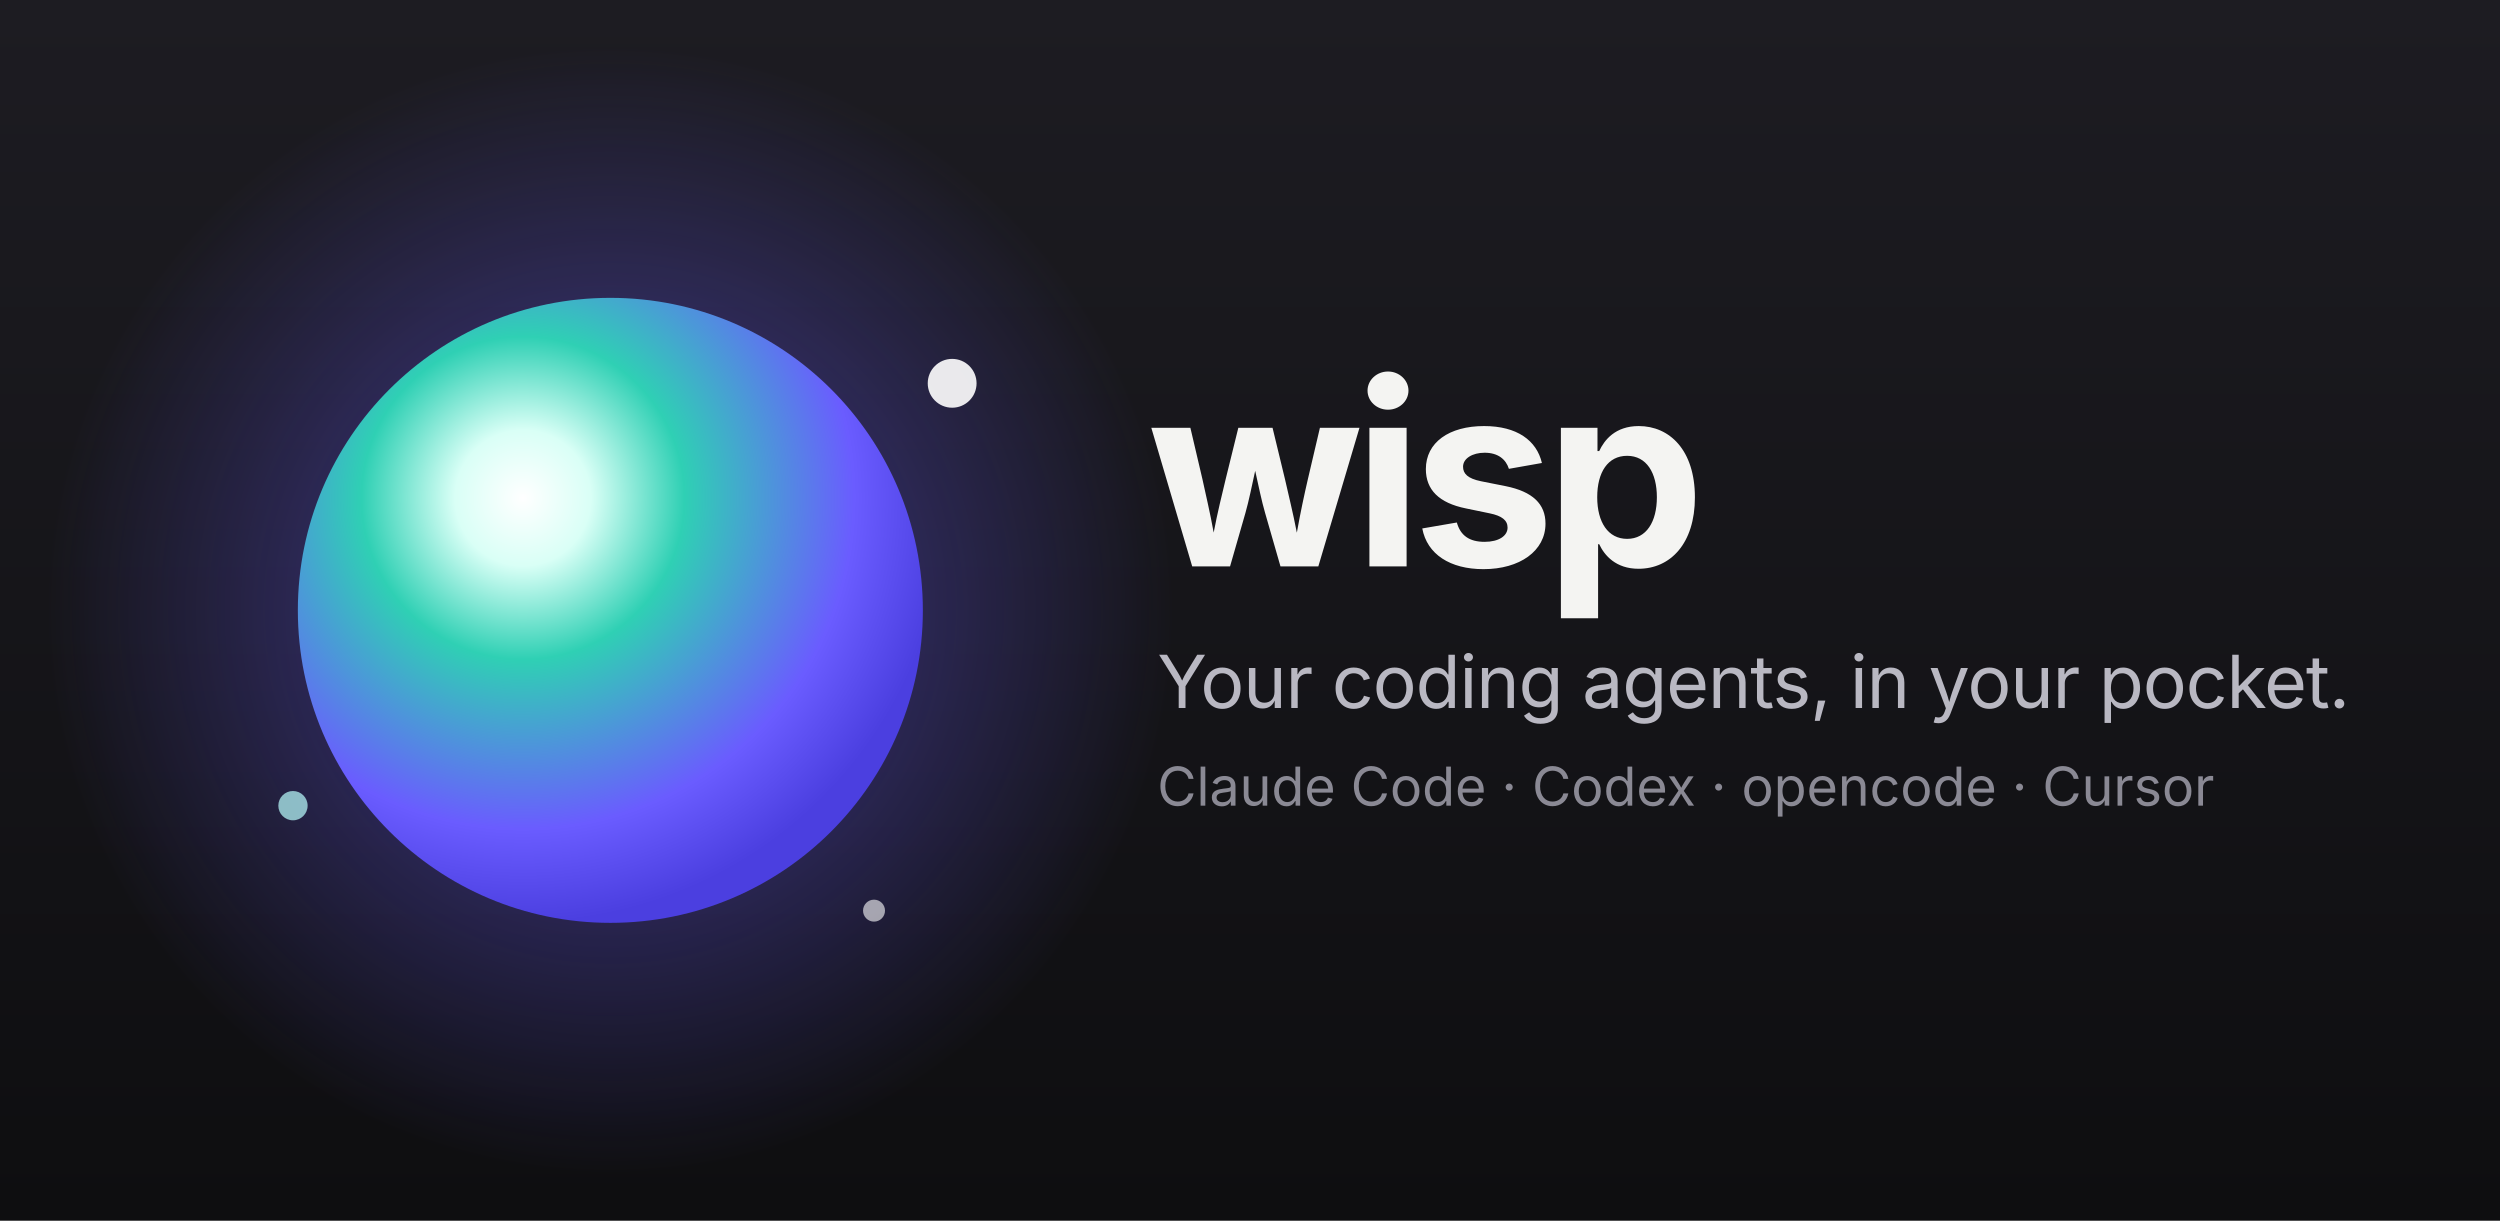
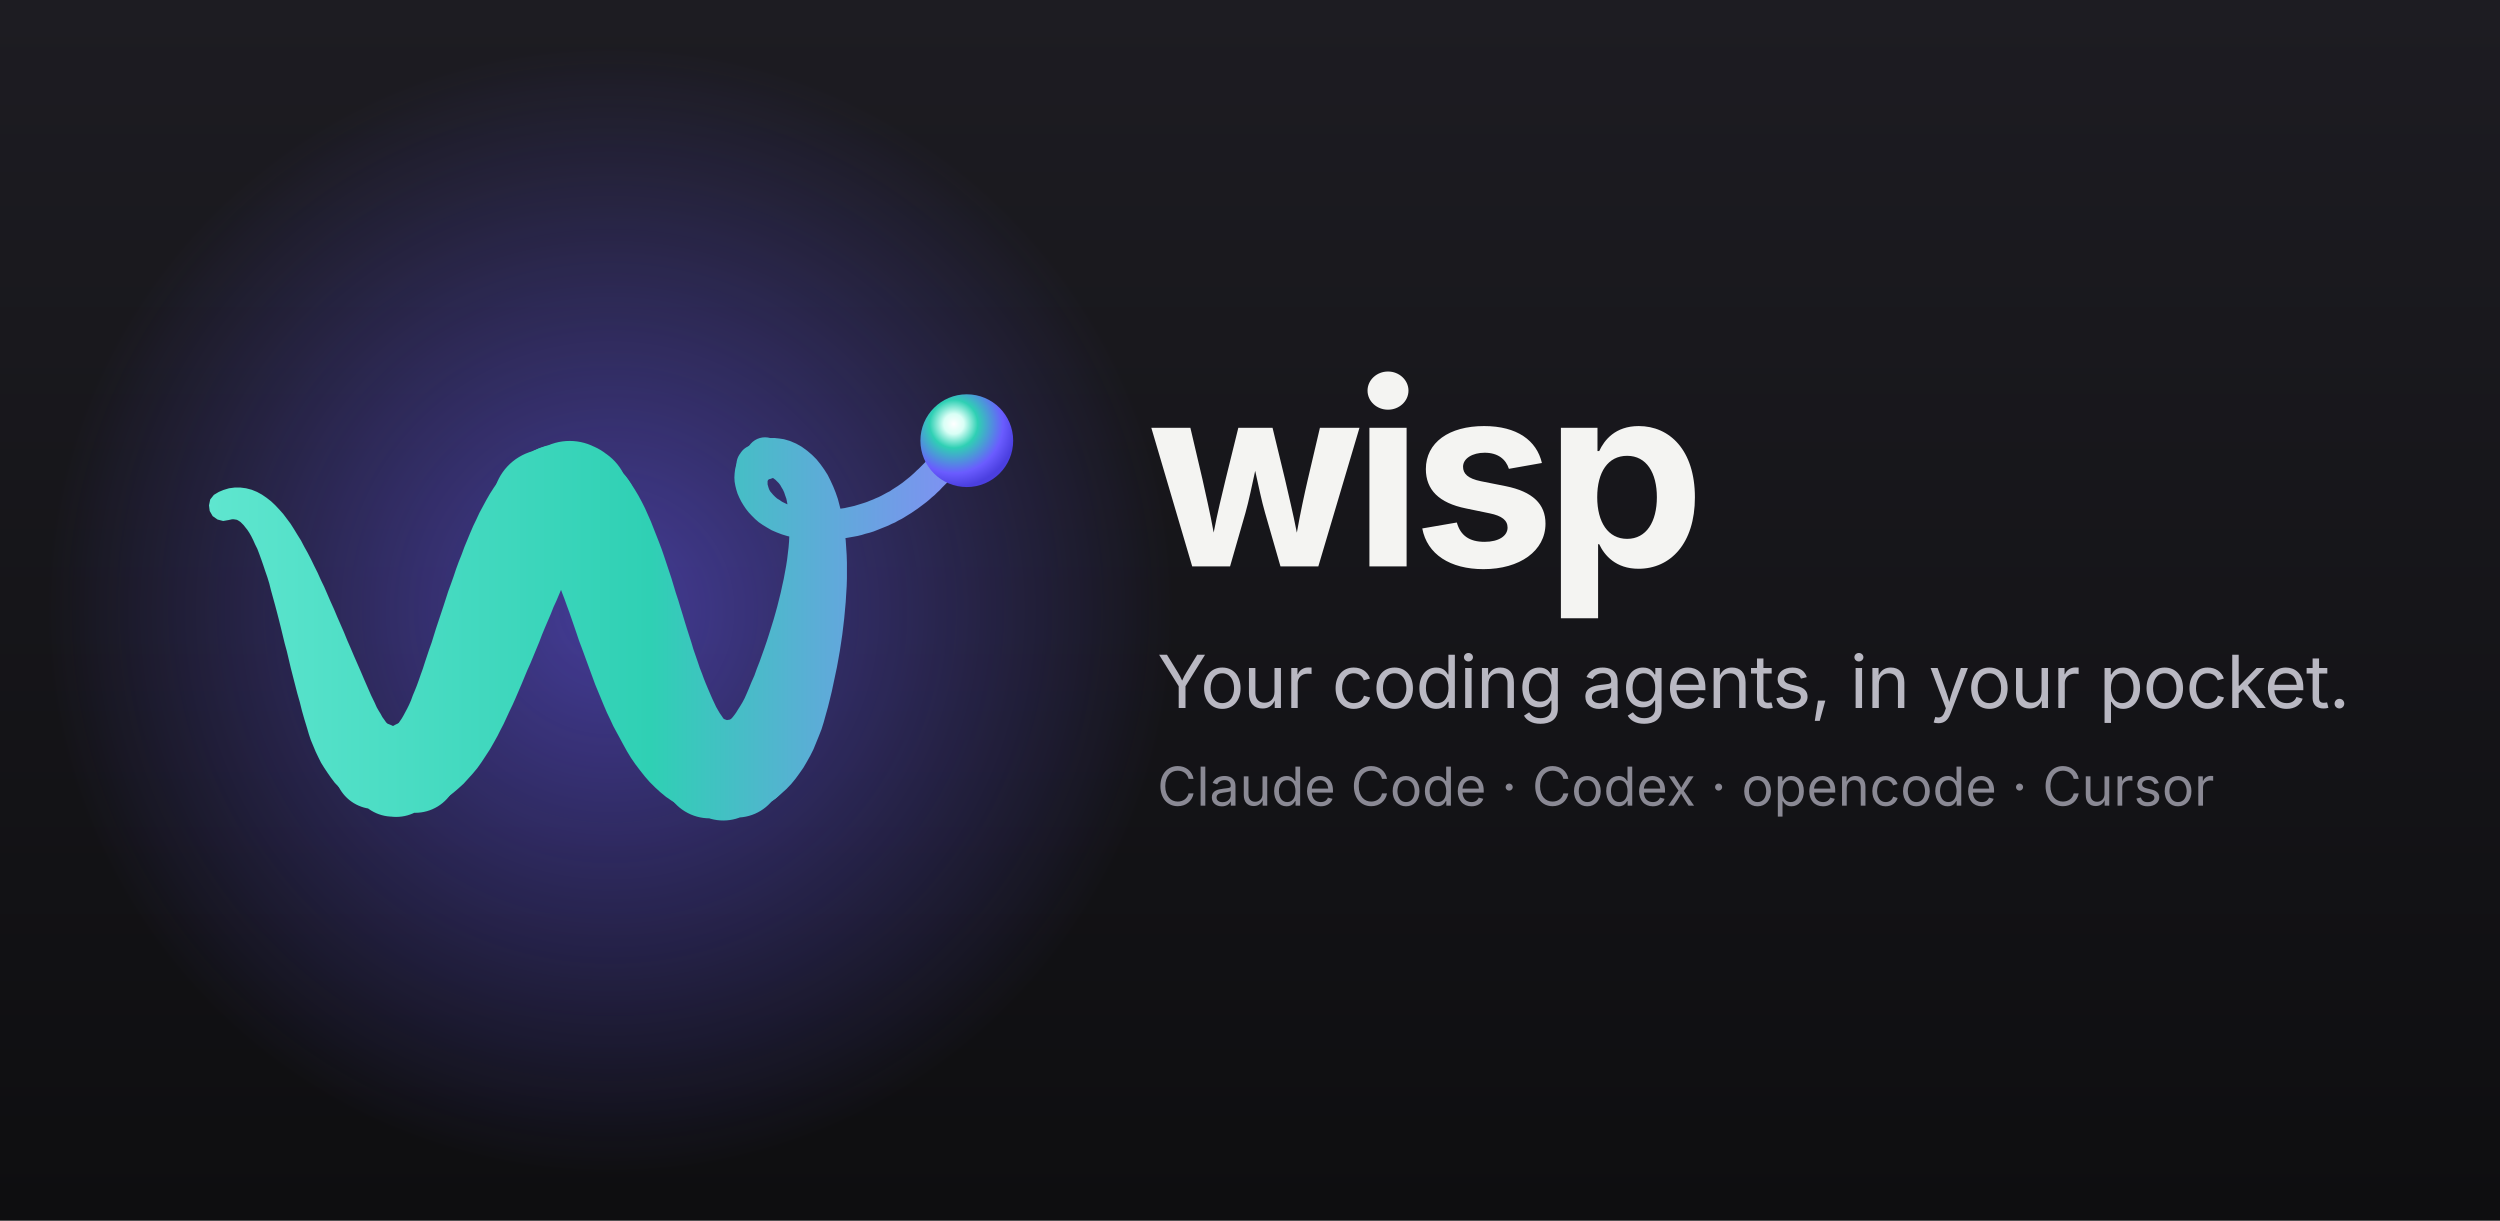
<svg xmlns="http://www.w3.org/2000/svg" width="1024" height="500" viewBox="0 0 1024 500">
  <defs>
    <linearGradient id="bg" x1="0" y1="0" x2="0" y2="1">
      <stop offset="0" stop-color="#1d1c22" />
      <stop offset="1" stop-color="#0e0e10" />
    </linearGradient>
    <radialGradient id="glow" cx="50%" cy="50%" r="50%">
      <stop offset="0" stop-color="#6a5cff" stop-opacity=".55" />
      <stop offset="1" stop-color="#6a5cff" stop-opacity="0" />
    </radialGradient>
+     <linearGradient id="ink" x1="85" y1="0" x2="415" y2="0" gradientUnits="userSpaceOnUse">
+       <stop offset="0" stop-color="#5fe6cf" />
+       <stop offset=".55" stop-color="#2fd0b4" />
+       <stop offset="1" stop-color="#8f84ff" />
+     </linearGradient>
    <radialGradient id="orb" cx="36%" cy="32%" r="68%">
      <stop offset="0" stop-color="#fff" />
      <stop offset=".16" stop-color="#d9fff6" />
      <stop offset=".38" stop-color="#2fd0b4" />
      <stop offset=".78" stop-color="#6a5cff" />
      <stop offset="1" stop-color="#4b3fe0" />
    </radialGradient>
  </defs>
  <rect width="1024" height="500" fill="url(#bg)" />
  <circle cx="250" cy="250" r="230" fill="url(#glow)" />
-   <circle cx="250" cy="250" r="128" fill="url(#orb)" />
-   <circle cx="390" cy="157" r="10" fill="#fff" opacity=".9" />
-   <circle cx="120" cy="330" r="6" fill="#bff" opacity=".7" />
-   <circle cx="358" cy="373" r="4.5" fill="#fff" opacity=".6" />
+   <path d="M93.7,213L95,212.7L95.8,212.7L96.4,212.8L97,212.9L97.4,213.1L97.9,213.4L98.5,213.8L99.1,214.4L99.8,215.1L100.5,216L101.3,217L102.1,218.2L102.9,219.6L103.7,221.2L104.5,223L105.4,224.8L106.2,226.9L107,229.1L107.8,231.4L108.6,233.8L109.5,236.4L110.3,239L111,241.8L111.8,244.7L112.6,247.6L113.4,250.6L114.2,253.7L115,256.9L115.8,260.2L116.6,263.5L117.5,266.8L118.3,270.2L119.1,273.6L120,277.1L120.9,280.6L121.8,284.1L122.8,287.6L123.7,291.2L124.7,294.7L125.8,298.3L126.5,300.7L127.3,303.1L128.3,305.5L129.3,307.9L130.4,310.2L131.5,312.4L132.8,314.5L134.2,316.6L135.6,318.6L137.1,320.6L138.8,322.4L140.6,324.2L142.5,325.8L144.6,327.4L146.7,328.8L149.1,330L151.5,331.1L154.1,332L156.8,332.7L159.6,333.1L162.4,333.3L165.2,333.2L168.1,332.9L170.8,332.3L173.6,331.5L176.2,330.5L178.7,329.3L181.2,327.9L183.5,326.4L185.7,324.7L187.8,322.9L189.9,321L191.8,318.9L193.7,316.8L195.6,314.5L197.3,312.1L199,309.5L200.7,306.9L202.3,304.1L203.8,301.4L205,299L206.3,296.5L207.5,293.9L208.7,291.3L210,288.6L211.2,285.9L212.4,283.1L213.6,280.3L214.8,277.4L216,274.5L217.3,271.6L218.5,268.7L219.7,265.8L220.9,262.9L222,260L223.2,257.1L224.4,254.3L225.6,251.5L226.7,248.7L227.9,246.1L229,243.5L230.1,240.9L231.2,238.5L232.3,236.2L233.4,234.1L234.4,232L235.4,230.2L236.4,228.4L237.3,226.9L238.1,225.6L238.8,224.6L239.4,223.8L239.8,223.3L240,223.1L239.9,223.2L239.4,223.6L238.3,224.3L236.5,225.2L234.1,225.9L231,226.2L228,225.9L225.3,225.1L223.4,224.2L222.1,223.4L221.4,222.8L221.1,222.5L221.2,222.7L221.5,223.1L222,223.8L222.6,224.8L223.3,226.1L224,227.6L224.8,229.3L225.7,231.2L226.5,233.2L227.4,235.4L228.3,237.7L229.3,240.2L230.2,242.7L231.2,245.3L232.2,248.1L233.2,250.8L234.2,253.7L235.2,256.6L236.2,259.5L237.2,262.5L238.3,265.4L239.4,268.4L240.5,271.4L241.6,274.4L242.7,277.4L243.8,280.4L245,283.3L246.2,286.2L247.4,289.1L248.6,291.9L249.9,294.6L251.2,297.4L252.6,300L253.8,302.2L255.2,304.8L256.8,307.7L258.5,310.5L260.3,313.1L262.2,315.6L264.1,318L266.1,320.3L268.3,322.5L270.5,324.5L272.8,326.4L275.3,328.1L277.9,329.7L280.6,331.1L283.5,332.3L286.4,333.3L289.4,334L292.5,334.5L295.7,334.6L298.8,334.5L301.9,334.1L304.9,333.4L307.8,332.5L310.5,331.4L313.2,330L315.6,328.5L318,326.8L320.1,325L322.2,323.1L324.1,321.1L325.9,318.9L327.5,316.7L329.1,314.4L330.5,312L331.9,309.5L333.2,306.9L334.3,304.2L335.4,301.5L336.5,298.7L337.4,295.8L338.2,292.9L339.1,289.7L339.9,286.5L340.7,283.2L341.4,279.9L342.1,276.6L342.8,273.3L343.4,270L344,266.6L344.5,263.3L345,259.9L345.4,256.6L345.8,253.2L346.1,249.9L346.4,246.6L346.6,243.3L346.8,240.1L346.9,236.9L346.9,233.7L346.9,230.5L346.8,227.4L346.6,224.3L346.4,221.3L346,218.4L345.6,215.5L345.2,212.6L344.6,209.8L343.9,207.1L343.2,204.4L342.3,201.8L341.3,199.3L340.2,196.9L339,194.5L337.6,192.3L336.1,190.2L334.4,188.1L332.6,186.3L330.6,184.6L328.4,183L326.1,181.7L323.5,180.6L321.1,179.9L319.1,179.6L317.1,179.4L315.1,179.5L313.1,179.8L311.2,180.3L309.4,181.1L307.7,182L306.2,183.2L304.8,184.5L303.7,185.9L302.8,187.4L302,189L301.5,190.6L301.1,192.3L300.9,193.9L300.8,195.6L300.9,197.3L301.2,199L301.6,200.6L302.1,202.2L302.8,203.8L303.6,205.4L304.5,206.9L305.5,208.4L306.6,209.8L307.9,211.2L309.3,212.6L310.8,213.9L312.4,215L314.2,216.1L316.1,217.2L318.2,218.1L320.3,218.9L322.6,219.6L325,220.1L327.5,220.6L330.2,220.9L332.9,221.1L335.8,221.2L337.7,221.2L339.5,221.1L341.2,221L343,220.8L344.7,220.6L346.4,220.4L348.1,220.1L349.8,219.8L351.4,219.5L353,219.1L354.6,218.6L356.2,218.2L357.8,217.7L359.3,217.1L360.8,216.5L362.3,215.9L363.8,215.3L365.2,214.6L366.6,214L368,213.2L369.4,212.5L370.7,211.7L372,210.9L373.3,210.1L374.6,209.2L375.8,208.4L377,207.5L378.2,206.6L379.4,205.7L380.6,204.7L381.7,203.7L382.8,202.8L383.8,201.8L384.9,200.8L385.9,199.7L386.9,198.7L387.9,197.7L388.9,196.6L389.8,195.5L390.7,194.5L391.9,192.4L392.1,190L391.5,187.7L390,185.9L387.9,184.7L385.5,184.4L383.2,185.1L381.3,186.6L380.5,187.5L379.7,188.4L378.9,189.4L378.1,190.2L377.2,191.1L376.3,192L375.4,192.8L374.5,193.7L373.6,194.5L372.7,195.3L371.7,196.1L370.7,196.9L369.7,197.7L368.7,198.4L367.7,199.1L366.6,199.8L365.5,200.5L364.5,201.2L363.3,201.8L362.2,202.4L361.1,203L359.9,203.6L358.7,204.1L357.6,204.6L356.3,205.1L355.1,205.6L353.9,206L352.6,206.4L351.3,206.8L350,207.2L348.7,207.5L347.3,207.8L346,208.1L344.6,208.3L343.2,208.5L341.8,208.6L340.3,208.8L338.8,208.9L337.4,208.9L335.9,208.9L333.5,208.9L331.4,208.7L329.4,208.5L327.5,208.1L325.8,207.7L324.2,207.2L322.8,206.7L321.5,206.1L320.3,205.5L319.3,204.8L318.3,204.2L317.5,203.5L316.7,202.7L316.1,202L315.5,201.3L315.1,200.6L314.8,199.8L314.6,199.1L314.4,198.4L314.4,197.8L314.4,197.2L314.4,196.6L314.5,196.1L314.6,195.7L314.8,195.4L314.9,195.2L315.1,195L315.2,194.9L315.3,194.9L315.4,194.9L315.5,195L315.5,195L315.5,195.1L315.5,195.2L315.6,195.3L315.7,195.4L315.9,195.5L316.3,195.6L316.7,195.8L316.9,196L317.6,196.5L318.3,197.2L319,197.9L319.6,198.7L320.1,199.6L320.7,200.6L321.2,201.7L321.6,202.9L322.1,204.3L322.4,205.8L322.7,207.4L323,209.2L323.2,211L323.3,213L323.4,215L323.4,217.2L323.3,219.5L323.2,221.8L323,224.2L322.7,226.7L322.4,229.2L322,231.8L321.5,234.5L321,237.2L320.4,239.9L319.8,242.7L319.1,245.5L318.4,248.3L317.6,251.2L316.8,254L315.9,256.9L315,259.8L314.1,262.6L313.1,265.5L312.1,268.3L311.1,271.1L310,273.9L309,276.7L307.8,279.4L306.7,282.1L305.8,284.2L305,286L304.1,287.7L303.2,289.2L302.3,290.6L301.5,291.9L300.7,293L299.9,294L299.1,294.8L298.4,295.5L297.7,296.1L297.2,296.5L296.7,296.8L296.3,297L296,297.1L295.8,297.1L295.7,297.1L295.8,296.9L296,296.8L296.2,296.7L296.5,296.6L296.9,296.5L297.2,296.5L297.5,296.4L297.8,296.4L297.9,296.4L298,296.3L297.9,296.2L297.7,296L297.5,295.7L297.1,295.3L296.6,294.7L296.1,294L295.5,293.1L294.8,292.1L294.1,290.9L293.3,289.5L292.6,288L291.8,286.3L290.8,284L289.9,281.9L289.1,280L288.3,278L287.5,275.8L286.6,273.5L285.8,271.1L284.9,268.5L284,265.9L283.2,263.2L282.3,260.4L281.4,257.6L280.5,254.7L279.6,251.7L278.7,248.8L277.8,245.8L276.8,242.8L275.9,239.8L275,236.8L274,233.8L273,230.8L272,227.8L271,224.9L269.9,222L268.8,219.2L267.7,216.4L266.6,213.6L265.4,210.9L264.2,208.2L262.9,205.6L261.5,203L260,200.5L258.4,198L256.5,195.4L254.4,192.9L252,190.4L249.1,188L245.6,185.6L241.4,183.6L236.4,182.2L231,181.7L225.7,182.2L220.9,183.6L216.8,185.5L213.3,187.7L210.5,190L208,192.4L205.9,194.8L204,197.3L202.3,199.7L200.7,202.2L199.2,204.8L197.8,207.4L196.4,210L195.1,212.8L193.8,215.5L192.6,218.3L191.4,221.2L190.2,224.1L189.1,227.1L187.9,230.1L186.8,233.1L185.8,236.1L184.7,239.2L183.6,242.2L182.6,245.3L181.6,248.4L180.6,251.4L179.6,254.4L178.6,257.4L177.7,260.3L176.8,263.2L175.8,266L174.9,268.7L174,271.4L173.2,273.9L172.3,276.4L171.5,278.7L170.7,280.9L169.9,282.9L169.1,284.8L168.3,287L167.5,288.8L166.7,290.4L165.9,291.9L165.2,293.2L164.5,294.4L163.8,295.4L163.2,296.3L162.7,297L162.2,297.5L161.8,298L161.6,298.3L161.4,298.5L161.3,298.7L161.3,298.8L161.4,298.8L161.6,298.9L161.8,298.9L162.1,299L162.3,299.1L162.6,299.2L162.7,299.3L162.8,299.4L162.8,299.5L162.7,299.6L162.5,299.6L162.2,299.5L161.8,299.3L161.4,299L160.8,298.6L160.2,298.1L159.6,297.4L158.9,296.7L158.1,295.8L157.4,294.8L156.6,293.7L155.9,292.4L155.1,291.1L154.3,289.7L153.5,287.9L152,284.8L150.6,281.6L149.2,278.4L147.8,275.1L146.4,271.9L145,268.7L143.6,265.4L142.2,262.2L140.9,259L139.5,255.8L138.1,252.6L136.8,249.5L135.4,246.4L134.1,243.4L132.8,240.4L131.4,237.5L130.1,234.6L128.7,231.8L127.4,229.1L126,226.4L124.6,223.9L123.3,221.4L121.8,219L120.4,216.7L119,214.5L117.5,212.5L116,210.5L114.4,208.7L112.7,206.9L111,205.3L109.2,203.9L107.3,202.6L105.3,201.5L103.1,200.6L100.8,200L98.5,199.7L96.1,199.7L93.8,200L91.5,200.7L89.6,201.5L87.6,202.7L86.1,204.6L85.6,207L85.9,209.3L87.1,211.4L89.1,212.8L91.4,213.4Z" fill="url(#ink)" />
+   <path d="M137,313.5a16.6,16.6 0 1 0 33.1,0a16.6,16.6 0 1 0 -33.1,0M138.1,314.2a16.6,16.6 0 1 0 33.3,0a16.6,16.6 0 1 0 -33.3,0M139.2,314.8a16.7,16.7 0 1 0 33.5,0a16.7,16.7 0 1 0 -33.5,0M140.4,315.3a16.8,16.8 0 1 0 33.6,0a16.8,16.8 0 1 0 -33.6,0M141.5,315.7a16.9,16.9 0 1 0 33.8,0a16.9,16.9 0 1 0 -33.8,0M142.7,315.9a17,17 0 1 0 34,0a17,17 0 1 0 -34,0M143.9,316.1a17.1,17.1 0 1 0 34.1,0a17.1,17.1 0 1 0 -34.1,0M145.1,316.1a17.2,17.2 0 1 0 34.3,0a17.2,17.2 0 1 0 -34.3,0M146.3,316.1a17.2,17.2 0 1 0 34.5,0a17.2,17.2 0 1 0 -34.5,0M147.5,315.9a17.3,17.3 0 1 0 34.6,0a17.3,17.3 0 1 0 -34.6,0M148.7,315.6a17.4,17.4 0 1 0 34.8,0a17.4,17.4 0 1 0 -34.8,0M149.9,315.2a17.5,17.5 0 1 0 35,0a17.5,17.5 0 1 0 -35,0M151.2,314.6a17.6,17.6 0 1 0 35.2,0a17.6,17.6 0 1 0 -35.2,0M152.4,313.9a17.7,17.7 0 1 0 35.3,0a17.7,17.7 0 1 0 -35.3,0M201.9,207.7a22.2,22.2 0 1 0 44.3,0a22.2,22.2 0 1 0 -44.3,0M203,206.6a22.2,22.2 0 1 0 44.4,0a22.2,22.2 0 1 0 -44.4,0M204.2,205.7a22.2,22.2 0 1 0 44.4,0a22.2,22.2 0 1 0 -44.4,0M205.3,204.9a22.2,22.2 0 1 0 44.4,0a22.2,22.2 0 1 0 -44.4,0M206.5,204.4a22.2,22.2 0 1 0 44.4,0a22.2,22.2 0 1 0 -44.4,0M207.6,204a22.2,22.2 0 1 0 44.5,0a22.2,22.2 0 1 0 -44.5,0M208.8,203.9a22.2,22.2 0 1 0 44.5,0a22.2,22.2 0 1 0 -44.5,0M210,204a22.2,22.2 0 1 0 44.5,0a22.2,22.2 0 1 0 -44.5,0M211.1,204.4a22.3,22.3 0 1 0 44.5,0a22.3,22.3 0 1 0 -44.5,0M212.2,204.9a22.3,22.3 0 1 0 44.5,0a22.3,22.3 0 1 0 -44.5,0M213.3,205.7a22.3,22.3 0 1 0 44.5,0a22.3,22.3 0 1 0 -44.5,0M214.4,206.6a22.3,22.3 0 1 0 44.6,0a22.3,22.3 0 1 0 -44.6,0M215.5,207.7a22.3,22.3 0 1 0 44.6,0a22.3,22.3 0 1 0 -44.6,0M216.6,209a22.3,22.3 0 1 0 44.6,0a22.3,22.3 0 1 0 -44.6,0M268.4,313a19.5,19.5 0 1 0 39,0a19.5,19.5 0 1 0 -39,0M269.9,313.7a19.4,19.4 0 1 0 38.9,0a19.4,19.4 0 1 0 -38.9,0M271.3,314.4a19.4,19.4 0 1 0 38.7,0a19.4,19.4 0 1 0 -38.7,0M272.8,314.9a19.3,19.3 0 1 0 38.6,0a19.3,19.3 0 1 0 -38.6,0M274.3,315.2a19.2,19.2 0 1 0 38.4,0a19.2,19.2 0 1 0 -38.4,0M275.7,315.5a19.1,19.1 0 1 0 38.3,0a19.1,19.1 0 1 0 -38.3,0M277.2,315.6a19.1,19.1 0 1 0 38.1,0a19.1,19.1 0 1 0 -38.1,0M278.7,315.6a19,19 0 1 0 38,0a19,19 0 1 0 -38,0M280.1,315.4a18.9,18.9 0 1 0 37.8,0a18.9,18.9 0 1 0 -37.8,0M281.6,315.1a18.8,18.8 0 1 0 37.7,0a18.8,18.8 0 1 0 -37.7,0M283,314.7a18.8,18.8 0 1 0 37.5,0a18.8,18.8 0 1 0 -37.5,0M284.5,314.2a18.7,18.7 0 1 0 37.4,0a18.7,18.7 0 1 0 -37.4,0M285.9,313.6a18.6,18.6 0 1 0 37.2,0a18.6,18.6 0 1 0 -37.2,0M287.3,312.8a18.5,18.5 0 1 0 37.1,0a18.5,18.5 0 1 0 -37.1,0M307.4,187.4a7.9,7.9 0 1 0 15.9,0a7.9,7.9 0 1 0 -15.9,0M306.5,187.5a7.8,7.8 0 1 0 15.7,0a7.8,7.8 0 1 0 -15.7,0M305.6,187.8a7.8,7.8 0 1 0 15.5,0a7.8,7.8 0 1 0 -15.5,0M304.7,188.1a7.7,7.7 0 1 0 15.4,0a7.7,7.7 0 1 0 -15.4,0M304,188.5a7.6,7.6 0 1 0 15.2,0a7.6,7.6 0 1 0 -15.2,0M303.3,189.1a7.5,7.5 0 1 0 15,0a7.5,7.5 0 1 0 -15,0M302.7,189.7a7.4,7.4 0 1 0 14.9,0a7.4,7.4 0 1 0 -14.9,0M302.2,190.4a7.4,7.4 0 1 0 14.7,0a7.4,7.4 0 1 0 -14.7,0M301.7,191.1a7.3,7.3 0 1 0 14.5,0a7.3,7.3 0 1 0 -14.5,0M301.4,192a7.2,7.2 0 1 0 14.4,0a7.2,7.2 0 1 0 -14.4,0" fill="url(#ink)" />
+   <circle cx="396" cy="180.5" r="19" fill="url(#orb)" />
  <g font-family="-apple-system, 'SF Pro Display', Inter, 'Segoe UI', system-ui, sans-serif" fill="#f4f4f2">
    <text x="470" y="232" font-size="104" font-weight="700" letter-spacing="-4">wisp</text>
    <text x="474" y="290" font-size="30" fill="#b9b8c2" letter-spacing="-.4">Your coding agents, in your pocket.</text>
    <text x="474" y="330" font-size="22" fill="#8a8994">Claude Code · Codex · opencode · Cursor</text>
  </g>
</svg>
